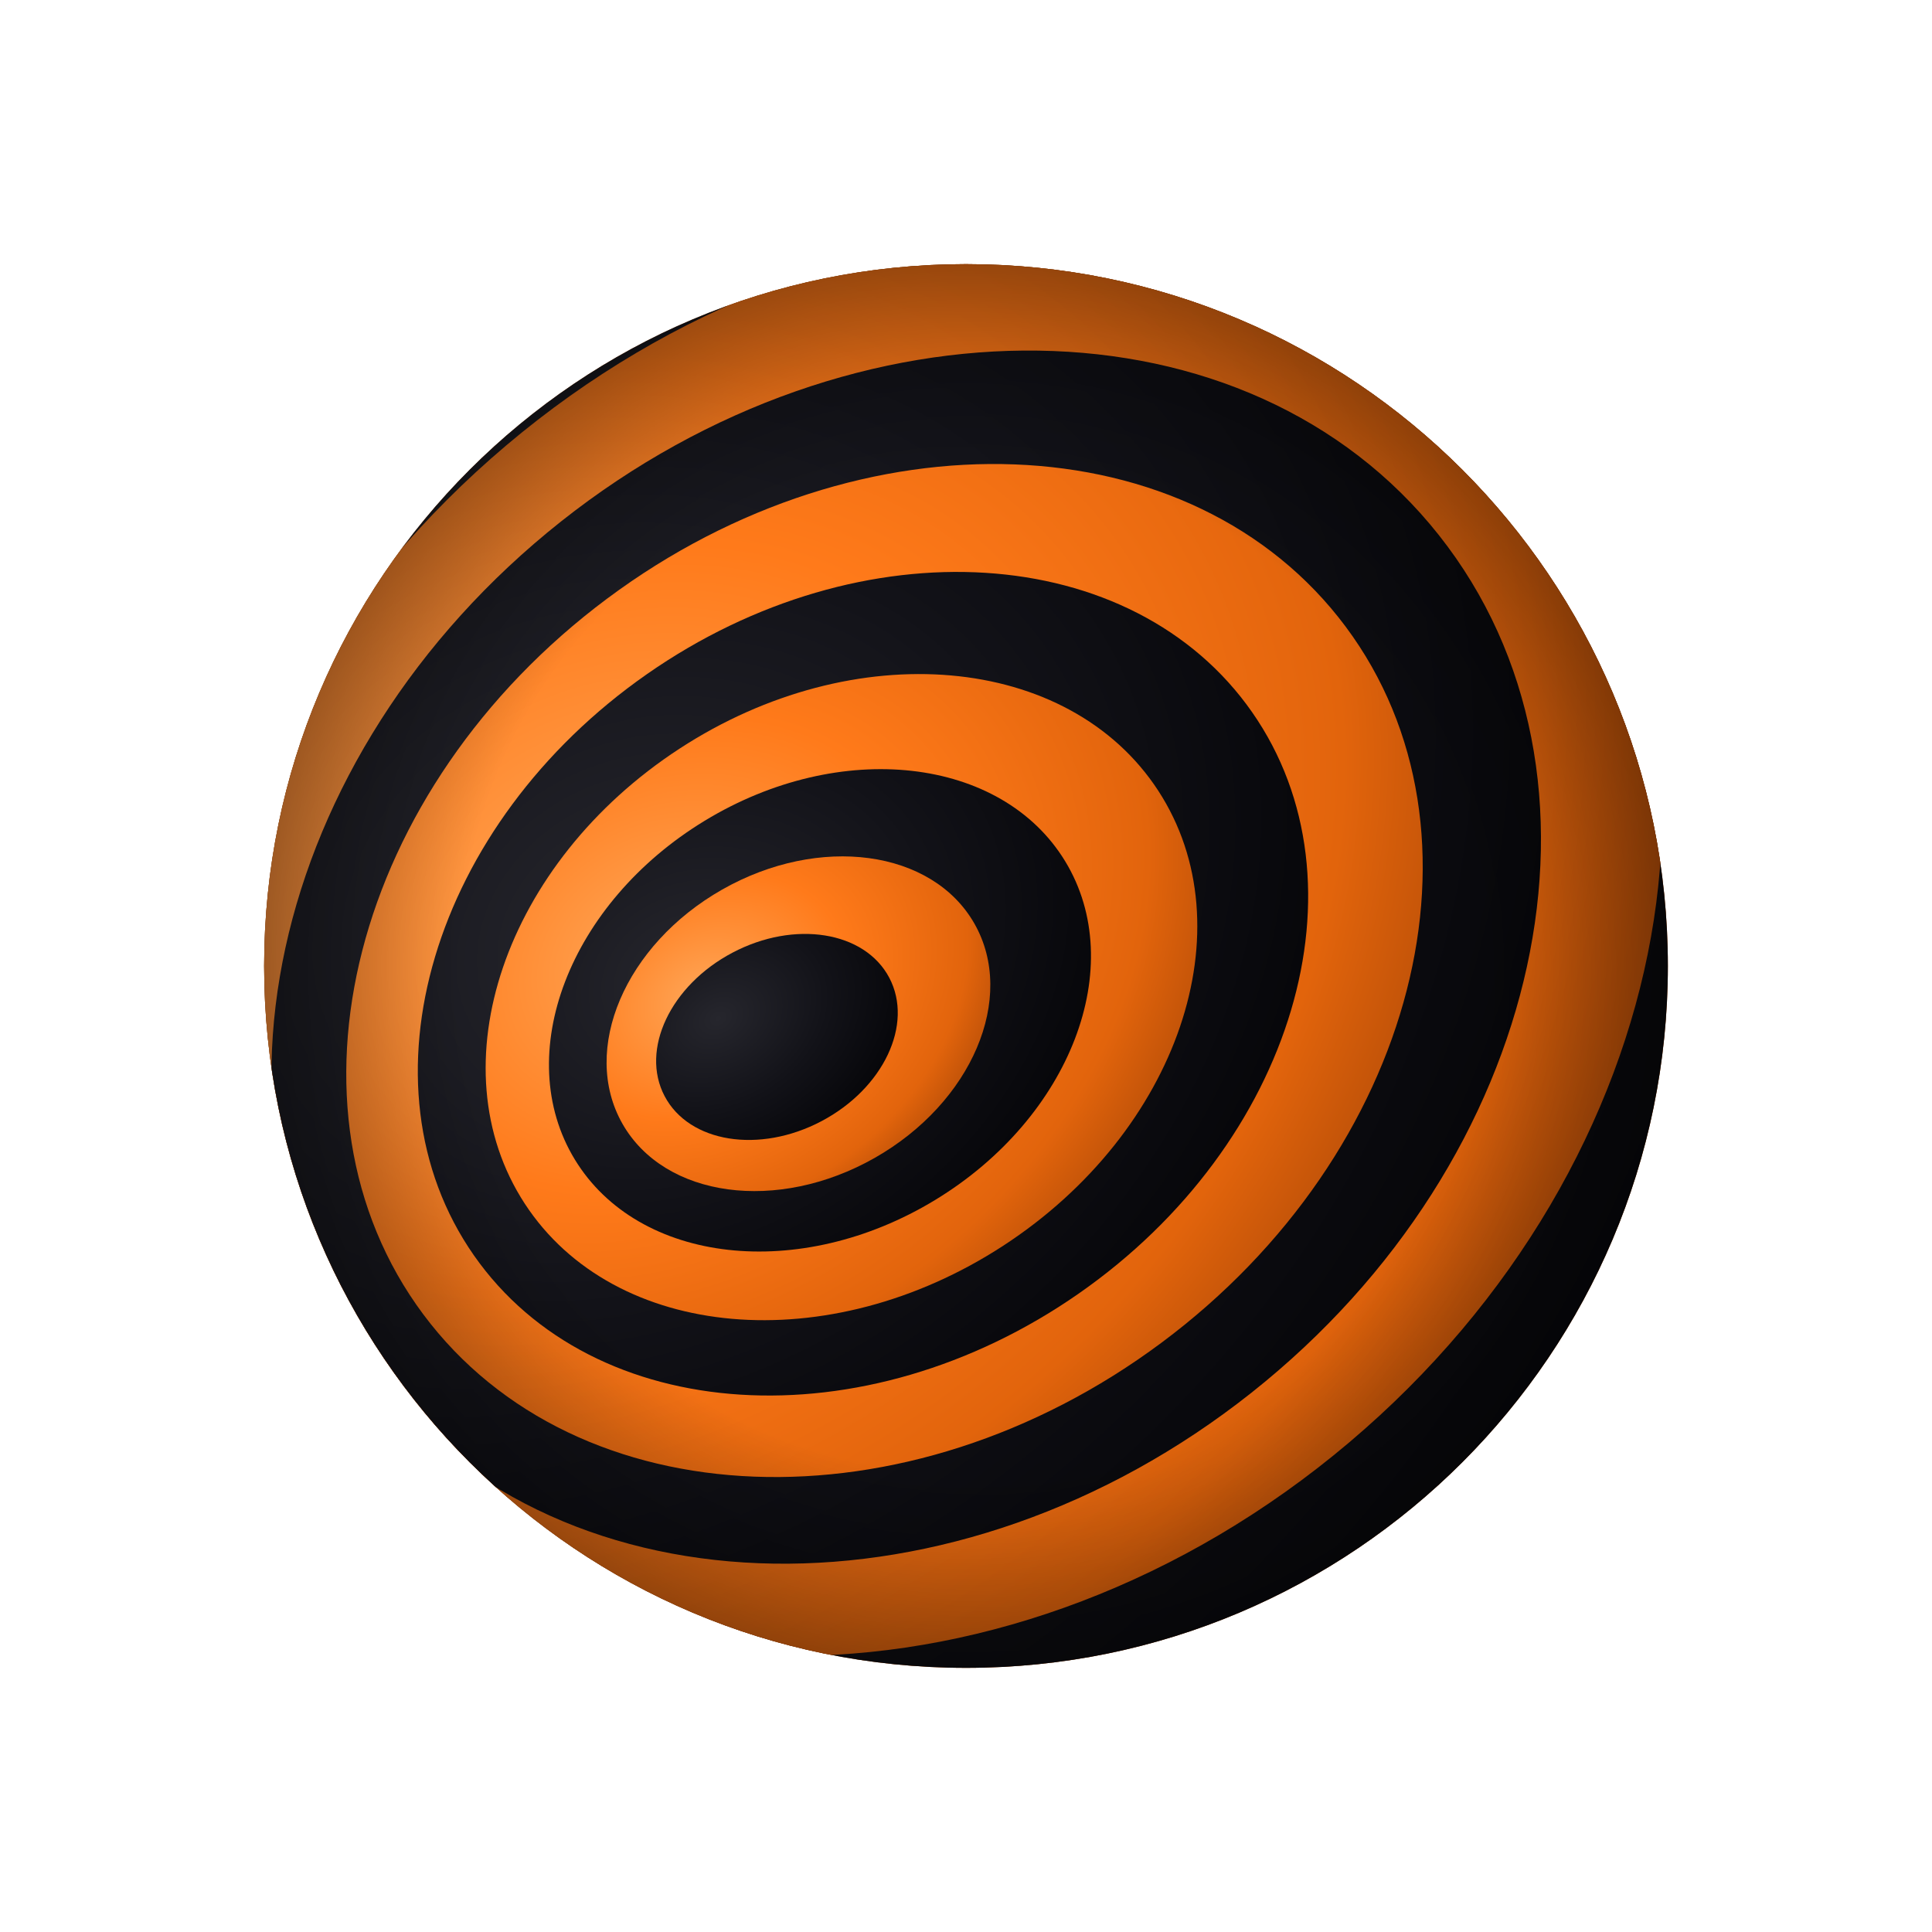
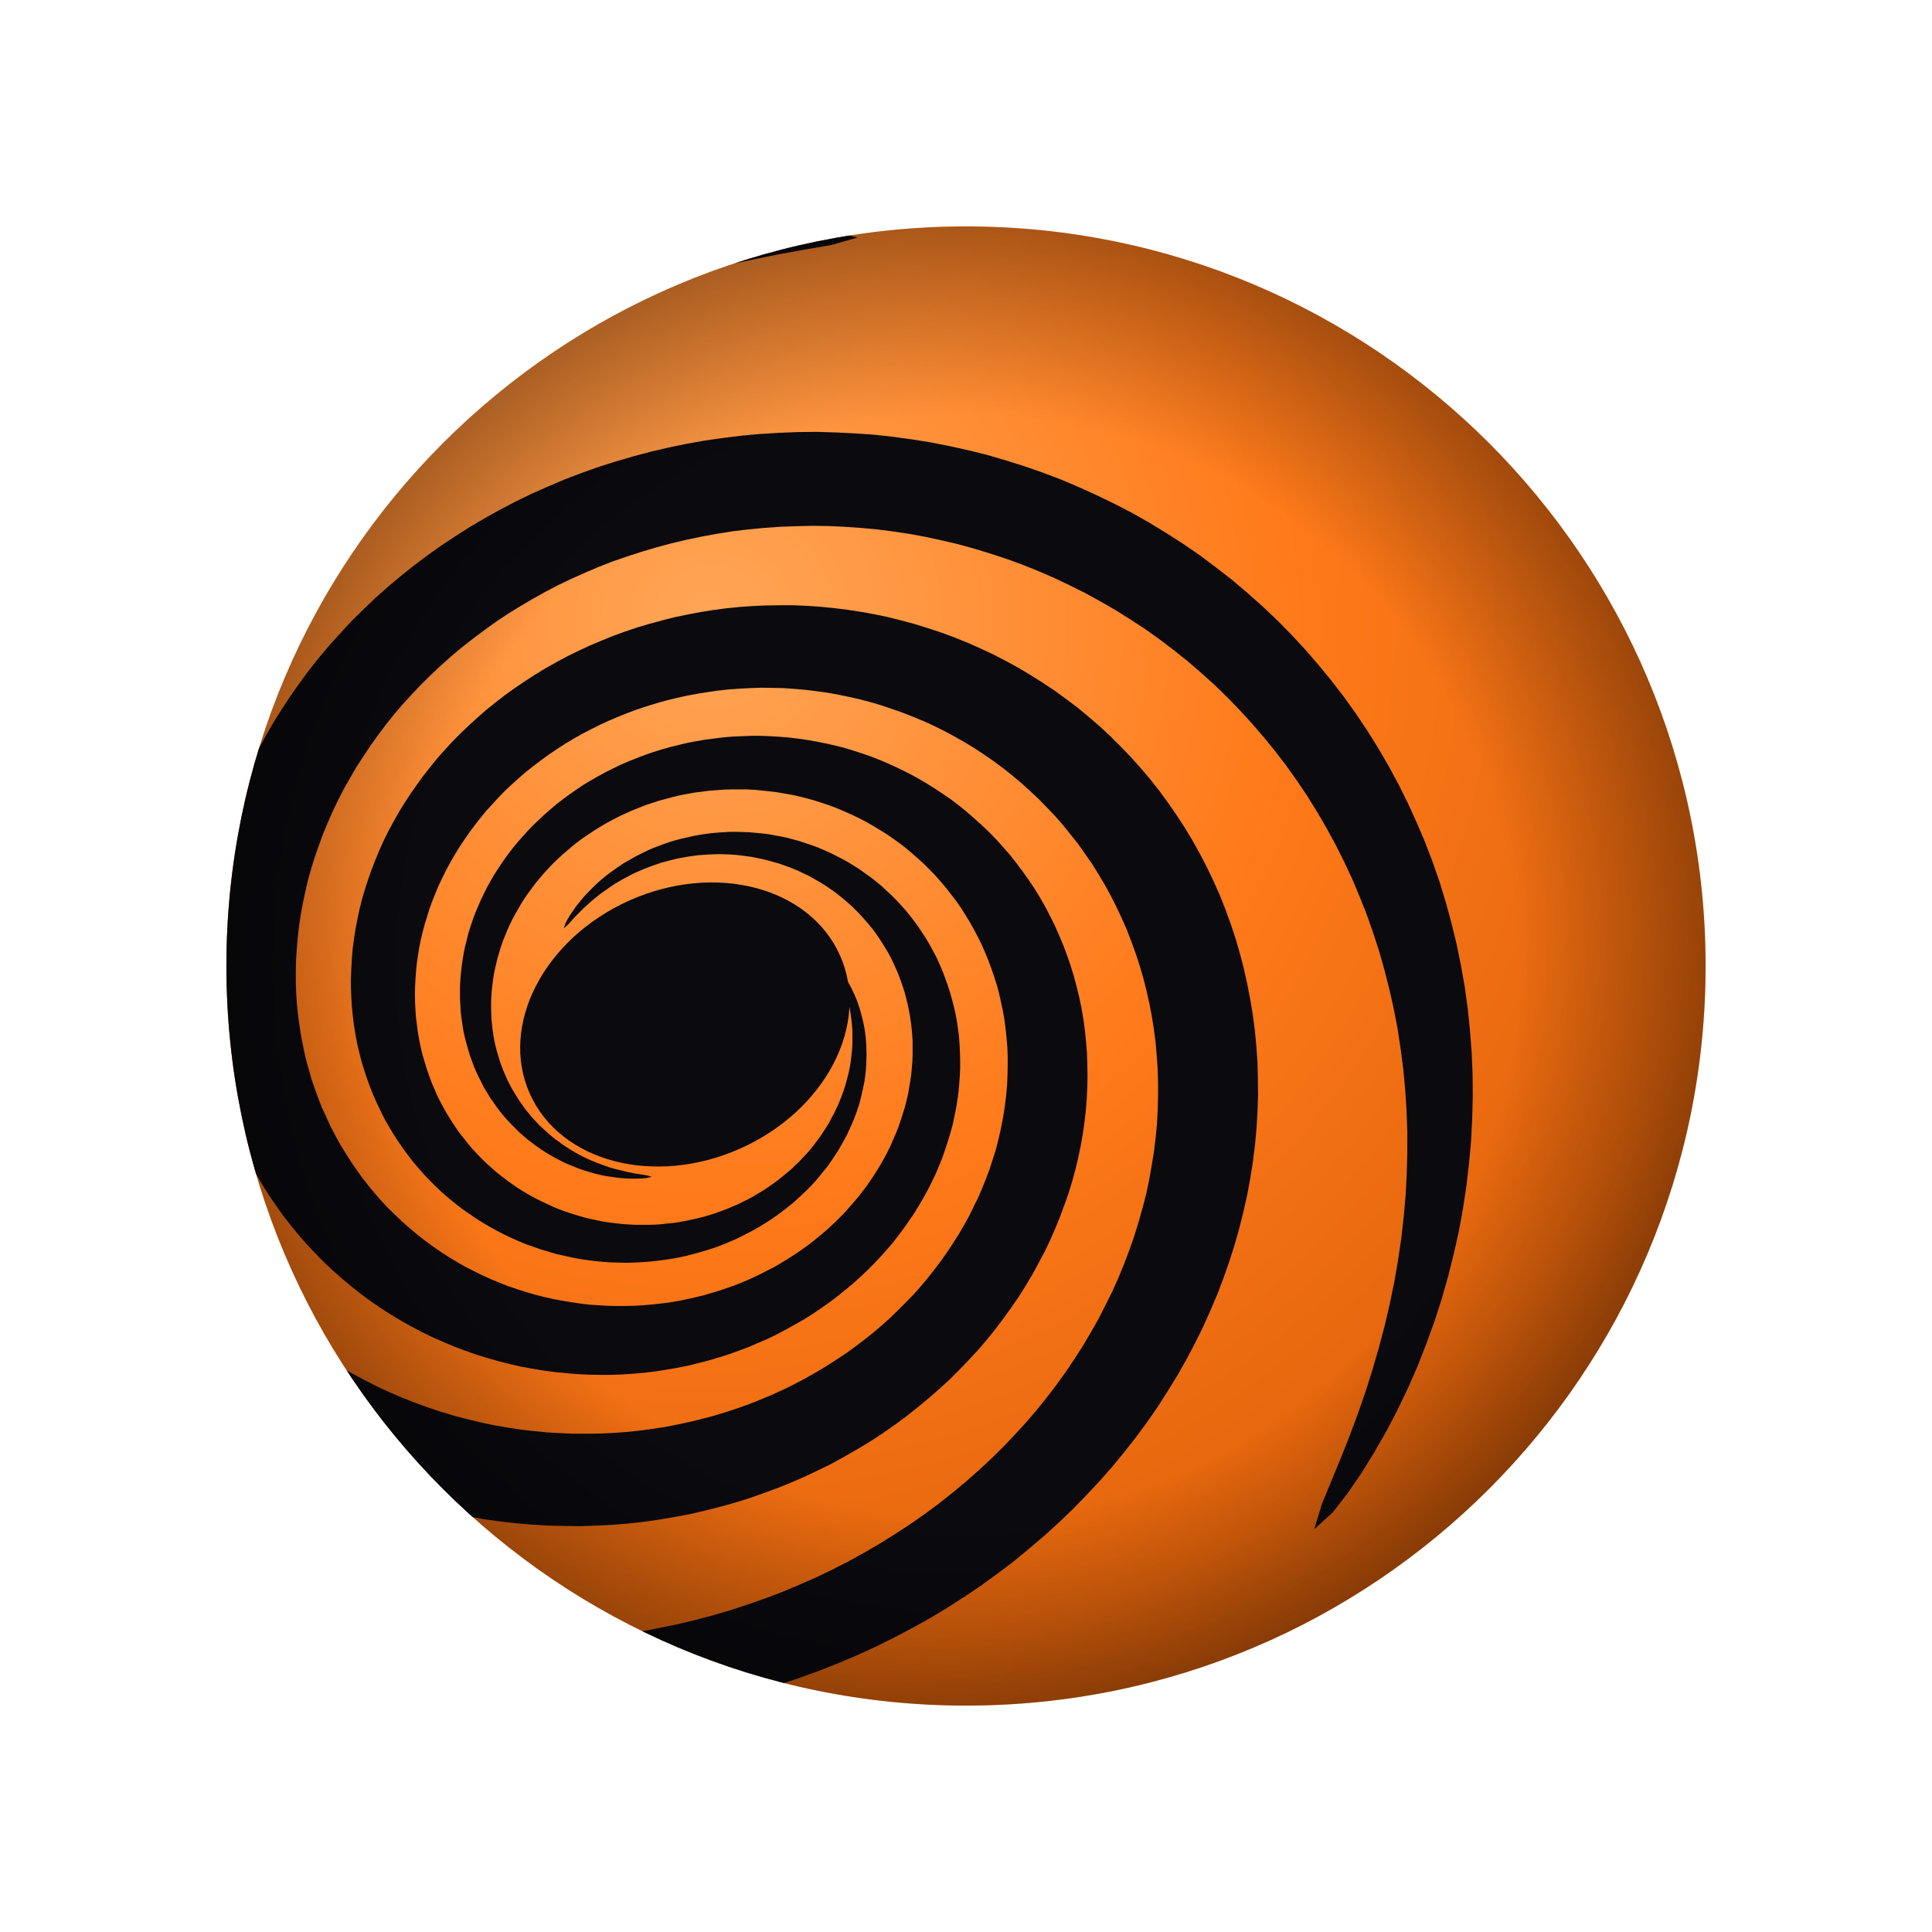
<svg xmlns="http://www.w3.org/2000/svg" width="1024" height="1024" viewBox="0 0 1024 1024">
  <defs>
    <clipPath id="ball">
-       <circle cx="512" cy="512" r="372" />
+       <circle cx="512" cy="512" r="392" />
    </clipPath>
    <radialGradient id="orb" cx="33%" cy="27%" r="84%">
      <stop offset="0%" stop-color="#ffa657" />
-       <stop offset="44%" stop-color="#ff7a1a" />
-       <stop offset="82%" stop-color="#e2640c" />
-       <stop offset="100%" stop-color="#b44c07" />
+       <stop offset="46%" stop-color="#ff7a1a" />
+       <stop offset="84%" stop-color="#e2640c" />
+       <stop offset="100%" stop-color="#bb5008" />
    </radialGradient>
-     <radialGradient id="band" cx="33%" cy="27%" r="84%">
-       <stop offset="0%" stop-color="#26262d" />
-       <stop offset="0%" stop-color="#26262d" />
-       <stop offset="55%" stop-color="#121218" />
-       <stop offset="100%" stop-color="#050508" />
-     </radialGradient>
-     <radialGradient id="rimshade" cx="50%" cy="50%" r="50%">
-       <stop offset="72%" stop-color="#000000" stop-opacity="0" />
-       <stop offset="100%" stop-color="#000000" stop-opacity=".38" />
+     <radialGradient id="rim" cx="50%" cy="50%" r="50%">
+       <stop offset="74%" stop-color="#000" stop-opacity="0" />
+       <stop offset="100%" stop-color="#000" stop-opacity=".34" />
    </radialGradient>
  </defs>
  <g clip-path="url(#ball)">
-     <circle cx="512" cy="512" r="372" fill="url(#orb)" />
-     <ellipse cx="503.1" cy="493.3" rx="476.2" ry="400.0" transform="rotate(-42.0 503.1 493.3)" fill="url(#band)" />
-     <ellipse cx="491.7" cy="500.3" rx="417.4" ry="346.0" transform="rotate(-40.2 491.7 500.3)" fill="url(#orb)" />
-     <ellipse cx="480.3" cy="507.3" rx="360.2" ry="294.6" transform="rotate(-38.4 480.3 507.3)" fill="url(#band)" />
-     <ellipse cx="468.8" cy="514.4" rx="304.9" ry="245.9" transform="rotate(-36.7 468.8 514.4)" fill="url(#orb)" />
-     <ellipse cx="457.4" cy="521.4" rx="251.5" ry="200.1" transform="rotate(-34.9 457.4 521.4)" fill="url(#band)" />
-     <ellipse cx="446.0" cy="528.5" rx="200.4" ry="157.2" transform="rotate(-33.1 446.0 528.5)" fill="url(#orb)" />
-     <ellipse cx="434.6" cy="535.5" rx="152.1" ry="117.6" transform="rotate(-31.3 434.6 535.5)" fill="url(#band)" />
-     <ellipse cx="423.2" cy="542.6" rx="107.3" ry="81.8" transform="rotate(-29.6 423.2 542.6)" fill="url(#orb)" />
-     <ellipse cx="411.8" cy="549.6" rx="67.3" ry="50.5" transform="rotate(-27.8 411.8 549.6)" fill="url(#band)" />
-     <circle cx="512" cy="512" r="372" fill="url(#rimshade)" />
+     <circle cx="512" cy="512" r="392" fill="url(#orb)" />
+     <path d="M 444.8,514.4 L 446.7,516.3 L 448.2,518.4 L 449.5,520.6 L 450.8,522.8 L 451.9,525.1 L 453.0,527.4 L 454.0,529.8 L 454.9,532.3 L 455.7,534.7 L 456.4,537.3 L 457.1,539.9 L 457.7,542.5 L 458.2,545.1 L 458.6,547.8 L 458.9,550.5 L 459.1,553.2 L 459.2,556.0 L 459.3,558.8 L 459.2,561.6 L 459.1,564.4 L 458.9,567.3 L 458.6,570.1 L 458.2,573.0 L 457.6,575.9 L 457.0,578.8 L 456.3,581.7 L 455.6,584.6 L 454.7,587.4 L 453.7,590.3 L 452.6,593.2 L 451.4,596.1 L 450.1,598.9 L 448.8,601.7 L 447.3,604.5 L 445.7,607.3 L 444.1,610.1 L 442.3,612.8 L 440.5,615.5 L 438.6,618.2 L 436.5,620.8 L 434.4,623.4 L 432.2,626.0 L 429.9,628.5 L 427.5,630.9 L 425.0,633.3 L 422.4,635.7 L 419.8,638.0 L 417.0,640.2 L 414.2,642.4 L 411.3,644.5 L 408.4,646.5 L 405.3,648.5 L 402.2,650.4 L 399.0,652.2 L 395.7,653.9 L 392.4,655.6 L 389.0,657.2 L 385.5,658.7 L 382.0,660.1 L 378.4,661.4 L 374.7,662.6 L 371.0,663.7 L 367.3,664.7 L 363.5,665.7 L 359.7,666.5 L 355.8,667.2 L 351.9,667.8 L 347.9,668.3 L 344.0,668.7 L 340.0,669.0 L 335.9,669.2 L 331.9,669.3 L 327.8,669.2 L 323.7,669.1 L 319.6,668.8 L 315.5,668.4 L 311.4,667.9 L 307.3,667.3 L 303.2,666.5 L 299.1,665.6 L 295.0,664.7 L 291.0,663.5 L 286.9,662.3 L 282.9,660.9 L 278.9,659.5 L 275.0,657.9 L 271.0,656.1 L 267.2,654.3 L 263.3,652.3 L 259.5,650.2 L 255.8,648.0 L 252.1,645.7 L 248.5,643.2 L 244.9,640.7 L 241.4,638.0 L 238.0,635.2 L 234.6,632.3 L 231.4,629.3 L 228.2,626.1 L 225.1,622.9 L 222.1,619.5 L 219.2,616.1 L 216.4,612.5 L 213.7,608.8 L 211.1,605.1 L 208.6,601.2 L 206.2,597.2 L 203.9,593.2 L 201.8,589.0 L 199.8,584.8 L 197.9,580.5 L 196.1,576.1 L 194.5,571.6 L 193.0,567.1 L 191.6,562.5 L 190.4,557.8 L 189.3,553.1 L 188.4,548.3 L 187.6,543.4 L 187.0,538.5 L 186.5,533.5 L 186.2,528.5 L 186.0,523.5 L 186.0,518.4 L 186.2,513.3 L 186.5,508.1 L 186.9,503.0 L 187.6,497.8 L 188.4,492.6 L 189.4,487.4 L 190.5,482.1 L 191.8,476.9 L 193.3,471.7 L 195.0,466.5 L 196.8,461.3 L 198.8,456.2 L 200.9,451.0 L 203.2,445.9 L 205.7,440.8 L 208.4,435.8 L 211.2,430.8 L 214.2,425.9 L 217.4,421.0 L 220.8,416.1 L 224.2,411.4 L 227.9,406.7 L 231.7,402.0 L 235.7,397.5 L 239.8,393.0 L 244.1,388.7 L 248.6,384.4 L 253.2,380.2 L 257.9,376.1 L 262.8,372.2 L 267.8,368.3 L 273.0,364.6 L 278.3,361.0 L 283.7,357.5 L 289.3,354.1 L 295.0,350.9 L 300.8,347.8 L 306.7,344.9 L 312.7,342.1 L 318.9,339.5 L 325.1,337.0 L 331.4,334.7 L 337.9,332.5 L 344.4,330.6 L 351.0,328.8 L 357.7,327.1 L 364.5,325.7 L 371.3,324.4 L 378.2,323.3 L 385.1,322.4 L 392.1,321.7 L 399.2,321.2 L 406.2,320.9 L 413.4,320.8 L 420.5,320.8 L 427.7,321.1 L 434.8,321.6 L 442.0,322.3 L 449.2,323.2 L 456.4,324.3 L 463.6,325.6 L 470.7,327.1 L 477.9,328.9 L 484.9,330.8 L 492.0,333.0 L 499.0,335.3 L 506.0,337.9 L 512.9,340.7 L 519.7,343.7 L 526.5,346.9 L 533.1,350.3 L 539.7,353.9 L 546.2,357.8 L 552.6,361.8 L 558.9,366.0 L 565.1,370.5 L 571.2,375.1 L 577.1,380.0 L 582.9,385.0 L 588.5,390.2 L 594.0,395.7 L 599.4,401.3 L 604.6,407.1 L 609.6,413.0 L 614.5,419.2 L 619.1,425.5 L 623.6,432.0 L 627.9,438.6 L 632.0,445.4 L 635.9,452.4 L 639.6,459.5 L 643.1,466.8 L 646.4,474.2 L 649.4,481.7 L 652.2,489.4 L 654.8,497.2 L 657.1,505.1 L 659.2,513.1 L 661.0,521.2 L 662.6,529.4 L 664.0,537.7 L 665.1,546.1 L 665.9,554.6 L 666.5,563.1 L 666.7,571.7 L 666.8,580.4 L 666.5,589.1 L 666.0,597.9 L 665.2,606.6 L 664.1,615.5 L 662.7,624.3 L 661.1,633.1 L 659.1,642.0 L 656.9,650.8 L 654.4,659.7 L 651.6,668.5 L 648.5,677.3 L 645.2,686.0 L 641.5,694.7 L 637.6,703.4 L 633.4,711.9 L 628.9,720.4 L 624.1,728.9 L 619.0,737.2 L 613.7,745.5 L 608.1,753.6 L 602.2,761.6 L 596.0,769.5 L 589.6,777.3 L 582.9,784.9 L 575.9,792.4 L 568.7,799.8 L 561.3,806.9 L 553.6,813.9 L 545.6,820.7 L 537.5,827.4 L 529.0,833.8 L 520.4,840.1 L 511.5,846.1 L 502.5,851.9 L 493.2,857.5 L 483.7,862.8 L 474.0,867.9 L 464.1,872.8 L 454.1,877.4 L 443.9,881.7 L 433.5,885.8 L 422.9,889.6 L 412.3,893.2 L 401.4,896.4 L 390.5,899.4 L 379.4,902.1 L 368.2,904.4 L 356.9,906.5 L 345.5,908.2 L 334.0,909.7 L 322.5,910.8 L 310.9,911.6 L 299.2,912.1 L 287.5,912.2 L 275.8,912.0 L 264.0,911.5 L 252.2,910.6 L 240.4,909.4 L 228.7,907.9 L 216.9,906.0 L 205.2,903.8 L 193.5,901.2 L 181.9,898.3 L 170.4,895.0 L 158.9,891.4 L 147.5,887.4 L 136.3,883.1 L 125.1,878.5 L 114.1,873.5 L 103.2,868.1 L 92.5,862.5 L 81.9,856.4 L 71.5,850.1 L 61.3,843.4 L 51.2,836.4 L 41.4,829.0 L 31.9,821.4 L 22.5,813.4 L 13.5,805.1 L 4.6,796.5 L -3.9,787.6 L -12.1,778.4 L -20.0,768.9 L -27.6,759.1 L -34.8,749.0 L -41.7,738.7 L -48.1,728.0 L -53.9,717.1 L -59.1,705.8 L -62.0,693.7 L -62.0,693.7 L -51.9,703.0 L -43.5,712.8 L -35.3,722.3 L -26.9,731.6 L -18.5,740.6 L -9.9,749.3 L -1.2,757.8 L 7.7,766.0 L 16.8,773.9 L 26.0,781.4 L 35.3,788.7 L 44.9,795.7 L 54.5,802.4 L 64.3,808.7 L 74.2,814.8 L 84.3,820.5 L 94.4,825.9 L 104.7,831.0 L 115.0,835.8 L 125.5,840.3 L 136.0,844.5 L 146.5,848.3 L 157.2,851.8 L 167.8,855.0 L 178.5,857.9 L 189.3,860.5 L 200.0,862.8 L 210.8,864.7 L 221.6,866.4 L 232.3,867.7 L 243.1,868.8 L 253.8,869.5 L 264.5,870.0 L 275.1,870.1 L 285.7,870.0 L 296.2,869.6 L 306.7,868.8 L 317.1,867.9 L 327.4,866.6 L 337.6,865.1 L 347.7,863.2 L 357.7,861.2 L 367.5,858.9 L 377.3,856.3 L 386.9,853.5 L 396.4,850.4 L 405.8,847.1 L 415.0,843.6 L 424.0,839.8 L 432.9,835.9 L 441.6,831.7 L 450.2,827.3 L 458.5,822.7 L 466.7,817.9 L 474.7,812.9 L 482.5,807.8 L 490.1,802.5 L 497.5,797.0 L 504.7,791.3 L 511.7,785.5 L 518.5,779.5 L 525.1,773.4 L 531.4,767.2 L 537.5,760.8 L 543.4,754.4 L 549.1,747.8 L 554.5,741.1 L 559.7,734.3 L 564.7,727.4 L 569.4,720.4 L 573.9,713.4 L 578.1,706.3 L 582.2,699.1 L 585.9,691.8 L 589.5,684.6 L 592.8,677.2 L 595.8,669.9 L 598.6,662.5 L 601.2,655.1 L 603.5,647.6 L 605.6,640.2 L 607.5,632.8 L 609.1,625.3 L 610.4,617.9 L 611.6,610.5 L 612.5,603.1 L 613.2,595.8 L 613.6,588.4 L 613.8,581.2 L 613.8,573.9 L 613.6,566.8 L 613.1,559.6 L 612.5,552.6 L 611.6,545.6 L 610.5,538.7 L 609.2,531.9 L 607.7,525.2 L 606.0,518.5 L 604.1,512.0 L 602.0,505.5 L 599.7,499.2 L 597.3,492.9 L 594.6,486.8 L 591.8,480.8 L 588.8,474.9 L 585.7,469.2 L 582.3,463.5 L 578.9,458.0 L 575.2,452.7 L 571.5,447.4 L 567.5,442.4 L 563.5,437.4 L 559.3,432.6 L 554.9,428.0 L 550.5,423.5 L 545.9,419.2 L 541.3,415.0 L 536.5,411.0 L 531.6,407.1 L 526.6,403.4 L 521.5,399.9 L 516.4,396.5 L 511.1,393.3 L 505.8,390.3 L 500.4,387.4 L 495.0,384.7 L 489.5,382.2 L 483.9,379.9 L 478.3,377.7 L 472.6,375.7 L 467.0,373.8 L 461.2,372.1 L 455.5,370.6 L 449.7,369.3 L 443.9,368.1 L 438.2,367.1 L 432.4,366.3 L 426.6,365.6 L 420.8,365.1 L 415.0,364.7 L 409.2,364.6 L 403.5,364.5 L 397.7,364.7 L 392.1,365.0 L 386.4,365.4 L 380.8,366.0 L 375.2,366.8 L 369.7,367.7 L 364.2,368.7 L 358.8,369.9 L 353.4,371.2 L 348.1,372.7 L 342.9,374.3 L 337.7,376.0 L 332.6,377.9 L 327.6,379.9 L 322.7,382.0 L 317.9,384.2 L 313.1,386.6 L 308.5,389.0 L 303.9,391.6 L 299.4,394.3 L 295.1,397.1 L 290.8,400.0 L 286.7,403.0 L 282.6,406.1 L 278.7,409.2 L 274.9,412.5 L 271.2,415.8 L 267.6,419.2 L 264.2,422.7 L 260.9,426.3 L 257.6,429.9 L 254.6,433.6 L 251.6,437.4 L 248.8,441.2 L 246.1,445.1 L 243.5,449.0 L 241.1,452.9 L 238.8,456.9 L 236.6,460.9 L 234.6,465.0 L 232.6,469.1 L 230.9,473.2 L 229.2,477.4 L 227.7,481.5 L 226.4,485.7 L 225.1,489.9 L 224.0,494.0 L 223.0,498.2 L 222.2,502.4 L 221.5,506.6 L 220.9,510.8 L 220.5,514.9 L 220.2,519.1 L 220.0,523.2 L 219.9,527.3 L 220.0,531.4 L 220.2,535.4 L 220.5,539.4 L 221.0,543.4 L 221.5,547.3 L 222.2,551.2 L 223.0,555.1 L 223.9,558.9 L 225.0,562.6 L 226.1,566.3 L 227.4,570.0 L 228.7,573.6 L 230.2,577.1 L 231.7,580.6 L 233.4,584.0 L 235.2,587.3 L 237.0,590.5 L 239.0,593.7 L 241.0,596.8 L 243.1,599.9 L 245.4,602.8 L 247.7,605.7 L 250.0,608.5 L 252.5,611.2 L 255.0,613.8 L 257.6,616.4 L 260.3,618.8 L 263.0,621.2 L 265.8,623.4 L 268.7,625.6 L 271.6,627.7 L 274.5,629.7 L 277.6,631.6 L 280.6,633.4 L 283.7,635.1 L 286.9,636.7 L 290.1,638.2 L 293.3,639.7 L 296.5,641.0 L 299.8,642.2 L 303.1,643.3 L 306.4,644.3 L 309.8,645.3 L 313.1,646.1 L 316.5,646.8 L 319.9,647.5 L 323.3,648.0 L 326.7,648.4 L 330.1,648.8 L 333.5,649.0 L 336.9,649.2 L 340.2,649.2 L 343.6,649.2 L 347.0,649.1 L 350.3,648.9 L 353.6,648.5 L 356.9,648.2 L 360.2,647.7 L 363.4,647.1 L 366.7,646.4 L 369.8,645.7 L 373.0,644.9 L 376.1,644.0 L 379.2,643.0 L 382.2,641.9 L 385.2,640.8 L 388.2,639.5 L 391.1,638.3 L 393.9,636.9 L 396.7,635.5 L 399.5,634.0 L 402.1,632.4 L 404.8,630.8 L 407.3,629.1 L 409.9,627.3 L 412.3,625.5 L 414.7,623.6 L 417.0,621.7 L 419.3,619.8 L 421.4,617.7 L 423.6,615.7 L 425.6,613.5 L 427.6,611.4 L 429.5,609.2 L 431.3,607.0 L 433.0,604.7 L 434.7,602.4 L 436.3,600.0 L 437.8,597.7 L 439.3,595.3 L 440.6,592.8 L 441.9,590.4 L 443.1,587.9 L 444.3,585.4 L 445.3,582.9 L 446.3,580.4 L 447.2,577.9 L 448.0,575.4 L 448.7,572.8 L 449.4,570.3 L 450.0,567.7 L 450.5,565.2 L 450.9,562.6 L 451.2,560.1 L 451.5,557.5 L 451.7,555.0 L 451.8,552.5 L 451.8,550.0 L 451.8,547.5 L 451.7,545.0 L 451.5,542.5 L 451.2,540.1 L 450.9,537.6 L 450.5,535.2 L 450.0,532.8 L 449.5,530.5 L 448.9,528.1 L 448.3,525.8 L 447.6,523.5 L 446.8,521.3 L 446.1,519.0 L 445.3,516.8 L 444.8,514.4 Z" fill="#0a0a0f" />
+     <path d="M 345.4,623.7 L 342.7,624.4 L 340.0,624.6 L 337.3,624.7 L 334.6,624.7 L 331.9,624.6 L 329.1,624.4 L 326.4,624.1 L 323.7,623.7 L 320.9,623.3 L 318.2,622.7 L 315.5,622.1 L 312.8,621.3 L 310.1,620.5 L 307.4,619.6 L 304.8,618.6 L 302.1,617.5 L 299.5,616.4 L 296.9,615.1 L 294.4,613.8 L 291.9,612.4 L 289.4,610.9 L 286.9,609.3 L 284.5,607.6 L 282.2,605.9 L 279.8,604.1 L 277.6,602.2 L 275.3,600.2 L 273.2,598.1 L 271.1,596.0 L 269.0,593.8 L 267.0,591.5 L 265.1,589.2 L 263.2,586.7 L 261.5,584.2 L 259.7,581.7 L 258.1,579.0 L 256.5,576.4 L 255.1,573.6 L 253.7,570.8 L 252.3,567.9 L 251.1,565.0 L 250.0,562.0 L 248.9,558.9 L 248.0,555.8 L 247.1,552.7 L 246.3,549.5 L 245.6,546.3 L 245.1,543.0 L 244.6,539.7 L 244.2,536.4 L 244.0,533.0 L 243.8,529.6 L 243.8,526.1 L 243.8,522.7 L 244.0,519.2 L 244.3,515.7 L 244.7,512.2 L 245.2,508.7 L 245.8,505.1 L 246.5,501.6 L 247.4,498.1 L 248.3,494.5 L 249.4,491.0 L 250.6,487.4 L 251.9,483.9 L 253.4,480.4 L 254.9,476.9 L 256.6,473.4 L 258.3,470.0 L 260.2,466.6 L 262.2,463.2 L 264.4,459.8 L 266.6,456.5 L 268.9,453.3 L 271.4,450.0 L 274.0,446.8 L 276.7,443.7 L 279.5,440.6 L 282.4,437.6 L 285.4,434.7 L 288.5,431.8 L 291.7,429.0 L 295.0,426.2 L 298.4,423.6 L 301.9,421.0 L 305.5,418.5 L 309.2,416.0 L 313.0,413.7 L 316.9,411.5 L 320.9,409.3 L 324.9,407.3 L 329.0,405.3 L 333.2,403.5 L 337.5,401.8 L 341.9,400.1 L 346.3,398.6 L 350.8,397.2 L 355.3,395.9 L 359.9,394.8 L 364.5,393.7 L 369.2,392.8 L 374.0,392.0 L 378.8,391.4 L 383.6,390.8 L 388.4,390.4 L 393.3,390.2 L 398.2,390.0 L 403.2,390.0 L 408.1,390.2 L 413.1,390.5 L 418.1,390.9 L 423.1,391.5 L 428.0,392.2 L 433.0,393.1 L 438.0,394.1 L 442.9,395.2 L 447.9,396.5 L 452.8,398.0 L 457.7,399.6 L 462.5,401.3 L 467.3,403.2 L 472.1,405.3 L 476.8,407.5 L 481.5,409.8 L 486.1,412.3 L 490.6,414.9 L 495.1,417.7 L 499.5,420.6 L 503.9,423.6 L 508.1,426.8 L 512.3,430.2 L 516.3,433.7 L 520.3,437.3 L 524.2,441.0 L 528.0,444.9 L 531.6,448.9 L 535.2,453.0 L 538.6,457.3 L 541.9,461.7 L 545.1,466.2 L 548.2,470.8 L 551.1,475.5 L 553.9,480.4 L 556.5,485.4 L 559.0,490.4 L 561.3,495.6 L 563.5,500.8 L 565.5,506.2 L 567.4,511.6 L 569.1,517.2 L 570.6,522.8 L 572.0,528.5 L 573.2,534.2 L 574.2,540.1 L 575.0,545.9 L 575.6,551.9 L 576.1,557.9 L 576.3,564.0 L 576.4,570.1 L 576.3,576.2 L 576.0,582.4 L 575.5,588.6 L 574.8,594.8 L 573.9,601.0 L 572.8,607.3 L 571.5,613.5 L 570.0,619.8 L 568.3,626.1 L 566.4,632.3 L 564.2,638.5 L 561.9,644.8 L 559.4,650.9 L 556.7,657.1 L 553.8,663.2 L 550.6,669.2 L 547.3,675.3 L 543.8,681.2 L 540.1,687.1 L 536.1,692.9 L 532.0,698.6 L 527.7,704.3 L 523.2,709.9 L 518.5,715.4 L 513.6,720.7 L 508.5,726.0 L 503.3,731.2 L 497.8,736.2 L 492.2,741.1 L 486.4,745.9 L 480.5,750.6 L 474.4,755.1 L 468.1,759.5 L 461.7,763.7 L 455.1,767.7 L 448.3,771.6 L 441.5,775.4 L 434.4,778.9 L 427.3,782.3 L 420.0,785.5 L 412.6,788.5 L 405.0,791.3 L 397.4,794.0 L 389.7,796.4 L 381.8,798.6 L 373.9,800.6 L 365.8,802.5 L 357.7,804.0 L 349.5,805.4 L 341.3,806.6 L 333.0,807.5 L 324.6,808.2 L 316.2,808.6 L 307.7,808.9 L 299.2,808.8 L 290.7,808.6 L 282.2,808.1 L 273.6,807.4 L 265.1,806.4 L 256.5,805.2 L 248.0,803.7 L 239.5,802.0 L 231.0,800.0 L 222.6,797.8 L 214.2,795.3 L 205.8,792.6 L 197.6,789.6 L 189.3,786.4 L 181.2,782.9 L 173.2,779.2 L 165.2,775.2 L 157.3,771.0 L 149.6,766.5 L 142.0,761.8 L 134.5,756.8 L 127.1,751.6 L 119.9,746.2 L 112.8,740.6 L 105.9,734.7 L 99.1,728.5 L 92.6,722.2 L 86.2,715.6 L 80.0,708.8 L 74.0,701.9 L 68.2,694.7 L 62.6,687.2 L 57.2,679.6 L 52.0,671.8 L 47.1,663.8 L 42.4,655.7 L 38.0,647.3 L 33.8,638.8 L 29.9,630.1 L 26.2,621.3 L 22.8,612.3 L 19.7,603.1 L 16.9,593.9 L 14.3,584.4 L 12.1,574.9 L 10.1,565.3 L 8.4,555.5 L 7.1,545.6 L 6.0,535.7 L 5.3,525.7 L 4.8,515.5 L 4.7,505.4 L 4.9,495.1 L 5.5,484.8 L 6.3,474.5 L 7.5,464.2 L 9.1,453.8 L 10.9,443.4 L 13.1,433.0 L 15.6,422.6 L 18.5,412.3 L 21.7,401.9 L 25.2,391.6 L 29.1,381.3 L 33.3,371.1 L 37.8,361.0 L 42.7,350.9 L 47.9,340.9 L 53.4,331.1 L 59.3,321.3 L 65.5,311.6 L 72.0,302.1 L 78.8,292.7 L 86.0,283.4 L 93.4,274.3 L 101.2,265.4 L 109.3,256.6 L 117.6,248.1 L 126.3,239.7 L 135.2,231.5 L 144.4,223.6 L 153.9,215.8 L 163.7,208.4 L 173.8,201.1 L 184.0,194.1 L 194.6,187.4 L 205.3,180.9 L 216.4,174.7 L 227.6,168.8 L 239.0,163.2 L 250.7,157.9 L 262.5,153.0 L 274.5,148.3 L 286.7,144.0 L 299.1,140.0 L 311.6,136.4 L 324.2,133.1 L 337.0,130.2 L 349.9,127.7 L 362.9,125.6 L 375.9,123.9 L 389.1,122.6 L 402.3,121.8 L 415.5,121.5 L 428.7,121.7 L 441.8,122.6 L 454.5,125.9 L 454.5,125.9 L 440.4,129.9 L 427.0,132.2 L 413.8,134.6 L 400.8,137.2 L 388.0,139.9 L 375.4,142.9 L 362.9,146.2 L 350.6,149.7 L 338.5,153.5 L 326.5,157.5 L 314.8,161.9 L 303.3,166.5 L 291.9,171.3 L 280.8,176.4 L 269.9,181.7 L 259.2,187.3 L 248.8,193.2 L 238.6,199.2 L 228.6,205.5 L 218.9,212.0 L 209.4,218.7 L 200.2,225.6 L 191.2,232.6 L 182.5,239.9 L 174.1,247.3 L 165.9,255.0 L 158.0,262.7 L 150.4,270.6 L 143.1,278.7 L 136.0,286.9 L 129.3,295.2 L 122.8,303.7 L 116.6,312.2 L 110.8,320.9 L 105.2,329.6 L 99.9,338.4 L 94.9,347.3 L 90.2,356.3 L 85.8,365.3 L 81.7,374.4 L 77.9,383.5 L 74.4,392.6 L 71.2,401.8 L 68.3,411.0 L 65.7,420.2 L 63.4,429.3 L 61.4,438.5 L 59.6,447.7 L 58.2,456.8 L 57.1,465.9 L 56.2,475.0 L 55.6,484.0 L 55.3,493.0 L 55.3,501.9 L 55.5,510.7 L 56.0,519.5 L 56.8,528.2 L 57.9,536.8 L 59.2,545.3 L 60.7,553.7 L 62.5,562.0 L 64.6,570.2 L 66.9,578.2 L 69.4,586.2 L 72.2,594.0 L 75.2,601.7 L 78.4,609.2 L 81.8,616.6 L 85.4,623.8 L 89.3,630.9 L 93.3,637.8 L 97.6,644.6 L 102.0,651.2 L 106.6,657.6 L 111.4,663.9 L 116.3,669.9 L 121.4,675.8 L 126.7,681.5 L 132.1,687.1 L 137.6,692.4 L 143.3,697.5 L 149.2,702.5 L 155.1,707.2 L 161.2,711.8 L 167.4,716.1 L 173.6,720.2 L 180.0,724.2 L 186.5,727.9 L 193.1,731.4 L 199.7,734.8 L 206.4,737.9 L 213.2,740.8 L 220.0,743.5 L 226.9,746.0 L 233.8,748.3 L 240.7,750.4 L 247.7,752.2 L 254.7,753.9 L 261.8,755.4 L 268.8,756.6 L 275.9,757.7 L 282.9,758.5 L 290.0,759.2 L 297.0,759.6 L 304.0,759.9 L 311.0,759.9 L 317.9,759.8 L 324.9,759.5 L 331.7,759.0 L 338.6,758.3 L 345.3,757.4 L 352.1,756.4 L 358.7,755.1 L 365.3,753.7 L 371.8,752.1 L 378.3,750.4 L 384.6,748.5 L 390.9,746.4 L 397.1,744.2 L 403.1,741.8 L 409.1,739.3 L 415.0,736.6 L 420.7,733.8 L 426.4,730.8 L 431.9,727.7 L 437.3,724.5 L 442.6,721.1 L 447.8,717.7 L 452.8,714.1 L 457.7,710.4 L 462.5,706.6 L 467.1,702.7 L 471.6,698.7 L 475.9,694.5 L 480.1,690.3 L 484.2,686.1 L 488.1,681.7 L 491.8,677.3 L 495.4,672.7 L 498.8,668.2 L 502.1,663.5 L 505.2,658.8 L 508.2,654.1 L 511.0,649.3 L 513.7,644.4 L 516.1,639.5 L 518.5,634.6 L 520.6,629.7 L 522.6,624.7 L 524.5,619.7 L 526.1,614.7 L 527.7,609.7 L 529.0,604.7 L 530.2,599.6 L 531.2,594.6 L 532.1,589.6 L 532.8,584.6 L 533.4,579.6 L 533.8,574.6 L 534.0,569.7 L 534.1,564.8 L 534.1,559.9 L 533.9,555.0 L 533.5,550.2 L 533.0,545.4 L 532.4,540.7 L 531.6,536.0 L 530.6,531.4 L 529.6,526.8 L 528.4,522.3 L 527.0,517.9 L 525.5,513.5 L 523.9,509.2 L 522.2,505.0 L 520.4,500.9 L 518.4,496.8 L 516.3,492.8 L 514.1,488.9 L 511.8,485.1 L 509.4,481.3 L 506.9,477.7 L 504.2,474.2 L 501.5,470.7 L 498.7,467.4 L 495.8,464.1 L 492.8,461.0 L 489.7,457.9 L 486.5,455.0 L 483.3,452.2 L 480.0,449.4 L 476.6,446.8 L 473.1,444.3 L 469.6,441.9 L 466.0,439.7 L 462.4,437.5 L 458.7,435.4 L 455.0,433.5 L 451.2,431.7 L 447.4,430.0 L 443.6,428.4 L 439.7,426.9 L 435.8,425.6 L 431.8,424.3 L 427.8,423.2 L 423.9,422.2 L 419.9,421.3 L 415.8,420.6 L 411.8,419.9 L 407.8,419.4 L 403.8,419.0 L 399.8,418.6 L 395.8,418.4 L 391.7,418.4 L 387.8,418.4 L 383.8,418.5 L 379.8,418.8 L 375.9,419.1 L 372.0,419.6 L 368.1,420.1 L 364.3,420.8 L 360.5,421.5 L 356.7,422.4 L 353.0,423.4 L 349.3,424.4 L 345.6,425.6 L 342.0,426.8 L 338.5,428.2 L 335.0,429.6 L 331.6,431.1 L 328.2,432.7 L 324.9,434.4 L 321.7,436.1 L 318.5,438.0 L 315.4,439.9 L 312.4,441.9 L 309.4,443.9 L 306.5,446.0 L 303.7,448.2 L 301.0,450.5 L 298.3,452.8 L 295.7,455.2 L 293.2,457.6 L 290.8,460.1 L 288.5,462.6 L 286.3,465.2 L 284.1,467.8 L 282.1,470.5 L 280.1,473.2 L 278.2,475.9 L 276.4,478.7 L 274.8,481.5 L 273.2,484.3 L 271.6,487.2 L 270.2,490.1 L 268.9,493.0 L 267.7,495.9 L 266.5,498.9 L 265.5,501.8 L 264.6,504.8 L 263.7,507.8 L 263.0,510.7 L 262.3,513.7 L 261.7,516.7 L 261.3,519.7 L 260.9,522.6 L 260.6,525.6 L 260.4,528.5 L 260.3,531.5 L 260.3,534.4 L 260.4,537.3 L 260.5,540.2 L 260.8,543.1 L 261.1,545.9 L 261.5,548.7 L 262.0,551.5 L 262.6,554.3 L 263.3,557.0 L 264.1,559.7 L 264.9,562.3 L 265.8,564.9 L 266.8,567.5 L 267.9,570.0 L 269.0,572.5 L 270.2,574.9 L 271.5,577.3 L 272.9,579.6 L 274.3,581.9 L 275.8,584.2 L 277.3,586.3 L 278.9,588.5 L 280.6,590.5 L 282.3,592.6 L 284.1,594.5 L 285.9,596.4 L 287.8,598.2 L 289.8,600.0 L 291.8,601.7 L 293.8,603.4 L 295.9,604.9 L 298.0,606.5 L 300.1,607.9 L 302.3,609.3 L 304.5,610.6 L 306.8,611.9 L 309.1,613.1 L 311.4,614.2 L 313.7,615.2 L 316.1,616.2 L 318.5,617.1 L 320.9,618.0 L 323.3,618.8 L 325.7,619.5 L 328.2,620.1 L 330.7,620.7 L 333.1,621.3 L 335.6,621.8 L 338.1,622.2 L 340.6,622.6 L 343.0,623.0 L 345.4,623.7 Z" fill="#0a0a0f" />
+     <path d="M 298.8,492.0 L 299.7,489.4 L 300.9,487.1 L 302.3,484.8 L 303.8,482.6 L 305.3,480.4 L 307.0,478.3 L 308.7,476.2 L 310.6,474.1 L 312.5,472.1 L 314.5,470.1 L 316.5,468.2 L 318.6,466.3 L 320.8,464.5 L 323.1,462.7 L 325.5,461.0 L 327.9,459.3 L 330.3,457.7 L 332.9,456.2 L 335.5,454.7 L 338.1,453.3 L 340.9,451.9 L 343.6,450.6 L 346.4,449.4 L 349.3,448.3 L 352.2,447.2 L 355.2,446.2 L 358.2,445.3 L 361.3,444.5 L 364.4,443.8 L 367.5,443.1 L 370.7,442.5 L 373.9,442.0 L 377.1,441.6 L 380.4,441.3 L 383.6,441.1 L 386.9,440.9 L 390.2,440.9 L 393.6,441.0 L 396.9,441.1 L 400.3,441.4 L 403.6,441.7 L 407.0,442.1 L 410.3,442.7 L 413.7,443.3 L 417.0,444.0 L 420.4,444.9 L 423.7,445.8 L 427.0,446.9 L 430.3,448.0 L 433.6,449.2 L 436.8,450.6 L 440.0,452.0 L 443.2,453.6 L 446.3,455.2 L 449.4,456.9 L 452.5,458.8 L 455.5,460.7 L 458.4,462.8 L 461.4,464.9 L 464.2,467.1 L 467.0,469.4 L 469.7,471.9 L 472.4,474.4 L 475.0,477.0 L 477.5,479.7 L 480.0,482.5 L 482.3,485.3 L 484.6,488.3 L 486.8,491.3 L 488.9,494.5 L 491.0,497.7 L 492.9,501.0 L 494.7,504.3 L 496.5,507.7 L 498.1,511.3 L 499.6,514.8 L 501.0,518.5 L 502.3,522.2 L 503.5,525.9 L 504.6,529.8 L 505.6,533.6 L 506.5,537.6 L 507.2,541.5 L 507.8,545.6 L 508.3,549.6 L 508.6,553.8 L 508.8,557.9 L 508.9,562.1 L 508.9,566.3 L 508.7,570.5 L 508.4,574.8 L 508.0,579.1 L 507.4,583.3 L 506.7,587.6 L 505.8,592.0 L 504.9,596.3 L 503.7,600.6 L 502.4,604.9 L 501.0,609.2 L 499.5,613.5 L 497.8,617.8 L 496.0,622.0 L 494.0,626.2 L 491.9,630.4 L 489.6,634.6 L 487.2,638.7 L 484.7,642.8 L 482.0,646.8 L 479.2,650.8 L 476.2,654.8 L 473.2,658.7 L 469.9,662.5 L 466.6,666.2 L 463.1,669.9 L 459.5,673.5 L 455.8,677.0 L 451.9,680.5 L 447.9,683.8 L 443.8,687.1 L 439.6,690.3 L 435.3,693.3 L 430.9,696.3 L 426.3,699.2 L 421.6,701.9 L 416.9,704.5 L 412.0,707.1 L 407.1,709.5 L 402.0,711.7 L 396.9,713.9 L 391.6,715.9 L 386.3,717.8 L 380.9,719.5 L 375.5,721.1 L 370.0,722.5 L 364.4,723.9 L 358.7,725.0 L 353.0,726.0 L 347.2,726.9 L 341.4,727.6 L 335.6,728.1 L 329.7,728.5 L 323.8,728.7 L 317.8,728.7 L 311.9,728.6 L 305.9,728.3 L 299.9,727.8 L 293.9,727.2 L 287.9,726.4 L 281.9,725.4 L 275.9,724.3 L 269.9,722.9 L 264.0,721.4 L 258.1,719.7 L 252.2,717.9 L 246.3,715.8 L 240.5,713.6 L 234.8,711.2 L 229.1,708.7 L 223.4,705.9 L 217.9,703.0 L 212.4,699.9 L 206.9,696.6 L 201.6,693.2 L 196.4,689.6 L 191.2,685.8 L 186.2,681.8 L 181.3,677.7 L 176.4,673.4 L 171.7,669.0 L 167.2,664.4 L 162.7,659.6 L 158.4,654.7 L 154.3,649.7 L 150.2,644.5 L 146.4,639.1 L 142.6,633.6 L 139.1,628.0 L 135.7,622.2 L 132.5,616.3 L 129.4,610.3 L 126.6,604.2 L 123.9,597.9 L 121.4,591.5 L 119.1,585.1 L 117.0,578.5 L 115.1,571.8 L 113.4,565.0 L 111.9,558.2 L 110.7,551.2 L 109.6,544.2 L 108.8,537.1 L 108.2,529.9 L 107.8,522.7 L 107.6,515.5 L 107.6,508.1 L 107.9,500.8 L 108.5,493.4 L 109.2,486.0 L 110.2,478.5 L 111.4,471.1 L 112.9,463.6 L 114.6,456.1 L 116.6,448.7 L 118.8,441.2 L 121.2,433.8 L 123.9,426.4 L 126.8,419.0 L 130.0,411.6 L 133.4,404.3 L 137.0,397.1 L 140.9,389.9 L 145.0,382.8 L 149.4,375.8 L 154.0,368.8 L 158.8,362.0 L 163.8,355.2 L 169.1,348.5 L 174.6,342.0 L 180.4,335.6 L 186.3,329.2 L 192.5,323.1 L 198.9,317.0 L 205.5,311.1 L 212.3,305.4 L 219.3,299.8 L 226.5,294.4 L 233.9,289.1 L 241.5,284.1 L 249.2,279.2 L 257.2,274.5 L 265.3,270.0 L 273.5,265.7 L 282.0,261.6 L 290.6,257.8 L 299.3,254.1 L 308.2,250.7 L 317.2,247.5 L 326.3,244.6 L 335.6,241.9 L 344.9,239.4 L 354.4,237.2 L 364.0,235.2 L 373.6,233.5 L 383.4,232.1 L 393.2,230.9 L 403.1,230.0 L 413.0,229.4 L 423.0,229.0 L 433.0,228.9 L 443.1,229.2 L 453.1,229.7 L 463.2,230.4 L 473.3,231.5 L 483.4,232.9 L 493.5,234.5 L 503.5,236.5 L 513.5,238.7 L 523.5,241.2 L 533.4,244.1 L 543.2,247.2 L 553.0,250.6 L 562.7,254.3 L 572.3,258.4 L 581.8,262.7 L 591.2,267.3 L 600.5,272.1 L 609.6,277.3 L 618.6,282.8 L 627.5,288.5 L 636.2,294.5 L 644.7,300.9 L 653.1,307.4 L 661.2,314.3 L 669.2,321.4 L 677.0,328.8 L 684.5,336.4 L 691.8,344.3 L 698.9,352.5 L 705.8,360.9 L 712.4,369.5 L 718.7,378.3 L 724.8,387.4 L 730.6,396.7 L 736.1,406.2 L 741.4,416.0 L 746.3,425.9 L 750.9,436.0 L 755.3,446.3 L 759.3,456.8 L 763.0,467.4 L 766.3,478.2 L 769.3,489.2 L 772.0,500.3 L 774.3,511.5 L 776.3,522.8 L 777.9,534.3 L 779.1,545.9 L 780.0,557.5 L 780.5,569.2 L 780.6,581.0 L 780.3,592.9 L 779.7,604.8 L 778.6,616.8 L 777.2,628.7 L 775.4,640.7 L 773.2,652.7 L 770.5,664.7 L 767.5,676.7 L 764.1,688.6 L 760.3,700.4 L 756.0,712.2 L 751.4,724.0 L 746.3,735.6 L 740.8,747.1 L 734.9,758.4 L 728.5,769.6 L 721.7,780.6 L 714.4,791.3 L 706.4,801.6 L 696.6,810.5 L 696.6,810.5 L 700.6,797.2 L 705.6,785.1 L 710.5,773.2 L 715.2,761.4 L 719.6,749.6 L 723.7,737.8 L 727.4,726.1 L 730.8,714.4 L 733.9,702.7 L 736.6,691.1 L 739.0,679.5 L 741.0,667.9 L 742.7,656.4 L 744.0,644.9 L 745.0,633.6 L 745.6,622.2 L 745.9,611.0 L 745.9,599.8 L 745.5,588.8 L 744.8,577.8 L 743.8,567.0 L 742.4,556.2 L 740.8,545.6 L 738.8,535.1 L 736.5,524.8 L 733.9,514.6 L 731.1,504.6 L 727.9,494.7 L 724.5,485.0 L 720.7,475.4 L 716.8,466.1 L 712.5,456.9 L 708.0,447.9 L 703.2,439.1 L 698.2,430.5 L 693.0,422.1 L 687.5,413.9 L 681.8,405.9 L 675.9,398.2 L 669.8,390.7 L 663.5,383.4 L 657.0,376.3 L 650.3,369.4 L 643.5,362.8 L 636.5,356.5 L 629.3,350.3 L 622.0,344.5 L 614.5,338.8 L 606.9,333.4 L 599.1,328.3 L 591.3,323.4 L 583.3,318.8 L 575.3,314.4 L 567.1,310.3 L 558.9,306.4 L 550.6,302.8 L 542.2,299.4 L 533.7,296.3 L 525.2,293.5 L 516.7,290.9 L 508.1,288.5 L 499.5,286.5 L 490.8,284.6 L 482.2,283.0 L 473.5,281.7 L 464.9,280.6 L 456.2,279.8 L 447.6,279.2 L 439.0,278.8 L 430.4,278.7 L 421.9,278.9 L 413.4,279.2 L 405.0,279.8 L 396.6,280.6 L 388.3,281.6 L 380.1,282.9 L 371.9,284.4 L 363.8,286.1 L 355.8,288.0 L 348.0,290.1 L 340.2,292.4 L 332.5,294.9 L 324.9,297.5 L 317.5,300.4 L 310.2,303.5 L 303.0,306.7 L 295.9,310.1 L 289.0,313.7 L 282.2,317.5 L 275.6,321.4 L 269.1,325.4 L 262.8,329.6 L 256.7,334.0 L 250.7,338.5 L 244.8,343.1 L 239.2,347.8 L 233.7,352.7 L 228.4,357.7 L 223.2,362.8 L 218.3,368.0 L 213.5,373.2 L 208.9,378.6 L 204.5,384.1 L 200.3,389.7 L 196.3,395.3 L 192.5,401.0 L 188.8,406.7 L 185.4,412.6 L 182.1,418.4 L 179.1,424.3 L 176.2,430.3 L 173.6,436.3 L 171.1,442.3 L 168.9,448.4 L 166.8,454.4 L 164.9,460.5 L 163.2,466.6 L 161.8,472.7 L 160.5,478.8 L 159.4,484.8 L 158.5,490.9 L 157.8,496.9 L 157.3,503.0 L 156.9,509.0 L 156.8,514.9 L 156.8,520.8 L 157.0,526.7 L 157.4,532.5 L 158.0,538.3 L 158.8,544.0 L 159.7,549.7 L 160.8,555.3 L 162.0,560.8 L 163.5,566.3 L 165.0,571.6 L 166.8,576.9 L 168.7,582.1 L 170.7,587.2 L 173.0,592.2 L 175.3,597.2 L 177.8,602.0 L 180.4,606.7 L 183.2,611.3 L 186.1,615.8 L 189.1,620.2 L 192.2,624.5 L 195.5,628.7 L 198.8,632.7 L 202.3,636.7 L 205.9,640.5 L 209.6,644.1 L 213.4,647.7 L 217.3,651.1 L 221.2,654.4 L 225.3,657.6 L 229.4,660.6 L 233.6,663.5 L 237.9,666.3 L 242.2,668.9 L 246.6,671.4 L 251.1,673.7 L 255.6,675.9 L 260.2,678.0 L 264.8,679.9 L 269.4,681.7 L 274.1,683.3 L 278.8,684.8 L 283.6,686.2 L 288.3,687.4 L 293.1,688.5 L 297.9,689.4 L 302.7,690.2 L 307.5,690.9 L 312.3,691.5 L 317.1,691.8 L 321.9,692.1 L 326.7,692.2 L 331.5,692.2 L 336.2,692.1 L 341.0,691.8 L 345.7,691.4 L 350.3,690.9 L 355.0,690.3 L 359.6,689.5 L 364.1,688.6 L 368.6,687.6 L 373.1,686.5 L 377.5,685.2 L 381.8,683.9 L 386.1,682.4 L 390.3,680.9 L 394.5,679.2 L 398.6,677.4 L 402.6,675.5 L 406.5,673.5 L 410.4,671.5 L 414.2,669.3 L 417.9,667.0 L 421.5,664.7 L 425.0,662.3 L 428.5,659.8 L 431.8,657.2 L 435.1,654.5 L 438.3,651.8 L 441.3,649.0 L 444.3,646.1 L 447.2,643.2 L 449.9,640.2 L 452.6,637.1 L 455.2,634.0 L 457.6,630.9 L 460.0,627.7 L 462.2,624.4 L 464.3,621.2 L 466.4,617.8 L 468.3,614.5 L 470.1,611.1 L 471.8,607.7 L 473.3,604.3 L 474.8,600.8 L 476.2,597.3 L 477.4,593.8 L 478.5,590.3 L 479.6,586.8 L 480.5,583.3 L 481.3,579.8 L 481.9,576.3 L 482.5,572.8 L 483.0,569.3 L 483.3,565.8 L 483.6,562.3 L 483.7,558.8 L 483.7,555.4 L 483.7,552.0 L 483.5,548.6 L 483.2,545.2 L 482.8,541.9 L 482.3,538.5 L 481.7,535.3 L 481.0,532.0 L 480.2,528.8 L 479.4,525.7 L 478.4,522.6 L 477.3,519.5 L 476.2,516.5 L 474.9,513.5 L 473.6,510.6 L 472.2,507.7 L 470.7,504.9 L 469.1,502.2 L 467.4,499.5 L 465.7,496.9 L 463.9,494.3 L 462.0,491.8 L 460.0,489.4 L 458.0,487.1 L 455.9,484.8 L 453.8,482.6 L 451.6,480.4 L 449.3,478.4 L 447.0,476.4 L 444.6,474.5 L 442.2,472.6 L 439.7,470.9 L 437.2,469.2 L 434.6,467.6 L 432.0,466.1 L 429.4,464.6 L 426.7,463.3 L 424.0,462.0 L 421.3,460.8 L 418.5,459.7 L 415.7,458.7 L 412.9,457.7 L 410.1,456.9 L 407.2,456.1 L 404.4,455.4 L 401.5,454.8 L 398.6,454.2 L 395.7,453.8 L 392.8,453.4 L 389.9,453.1 L 387.0,452.9 L 384.2,452.8 L 381.3,452.7 L 378.4,452.8 L 375.5,452.9 L 372.7,453.1 L 369.9,453.3 L 367.0,453.7 L 364.2,454.1 L 361.5,454.6 L 358.7,455.1 L 356.0,455.8 L 353.3,456.5 L 350.6,457.2 L 348.0,458.1 L 345.4,459.0 L 342.8,460.0 L 340.3,461.0 L 337.8,462.1 L 335.3,463.2 L 332.9,464.5 L 330.6,465.7 L 328.2,467.1 L 326.0,468.4 L 323.7,469.9 L 321.6,471.4 L 319.4,472.9 L 317.3,474.5 L 315.3,476.1 L 313.3,477.8 L 311.4,479.5 L 309.5,481.2 L 307.7,483.0 L 305.9,484.8 L 304.2,486.6 L 302.5,488.5 L 300.8,490.3 L 298.8,492.0 Z" fill="#0a0a0f" />
+     <ellipse cx="363" cy="543" rx="90" ry="72" transform="rotate(-24 363 543)" fill="#0a0a0f" />
+     <circle cx="512" cy="512" r="392" fill="url(#rim)" />
  </g>
</svg>
